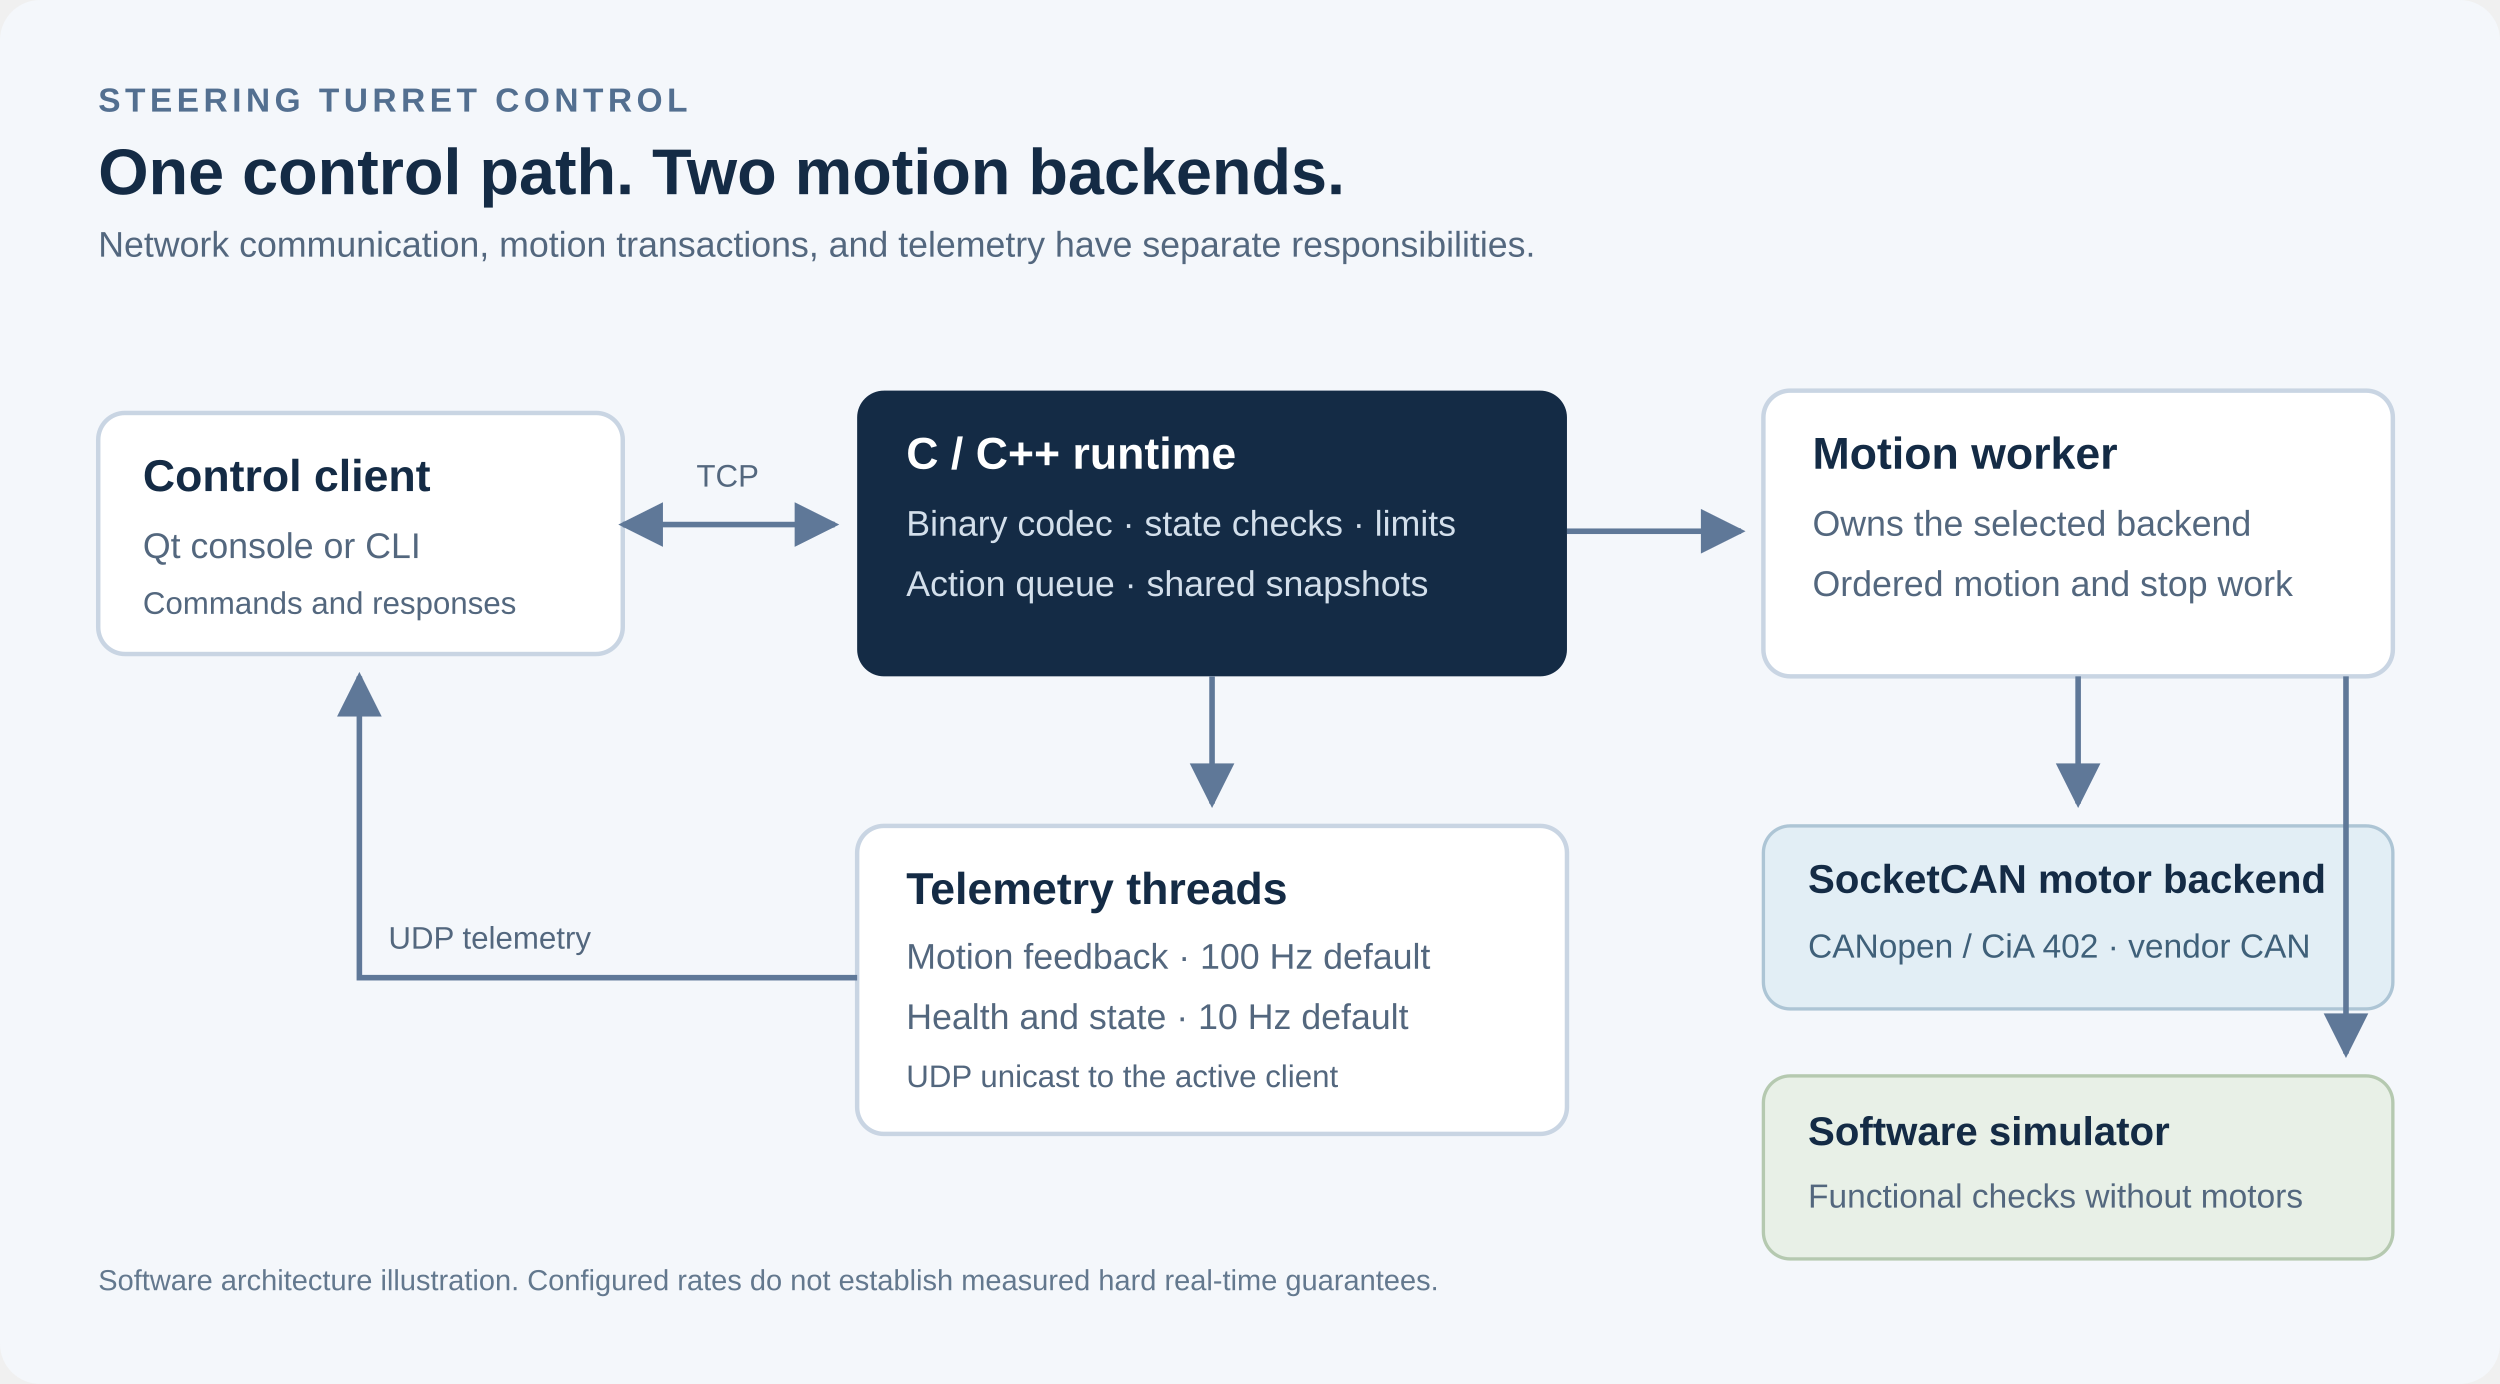
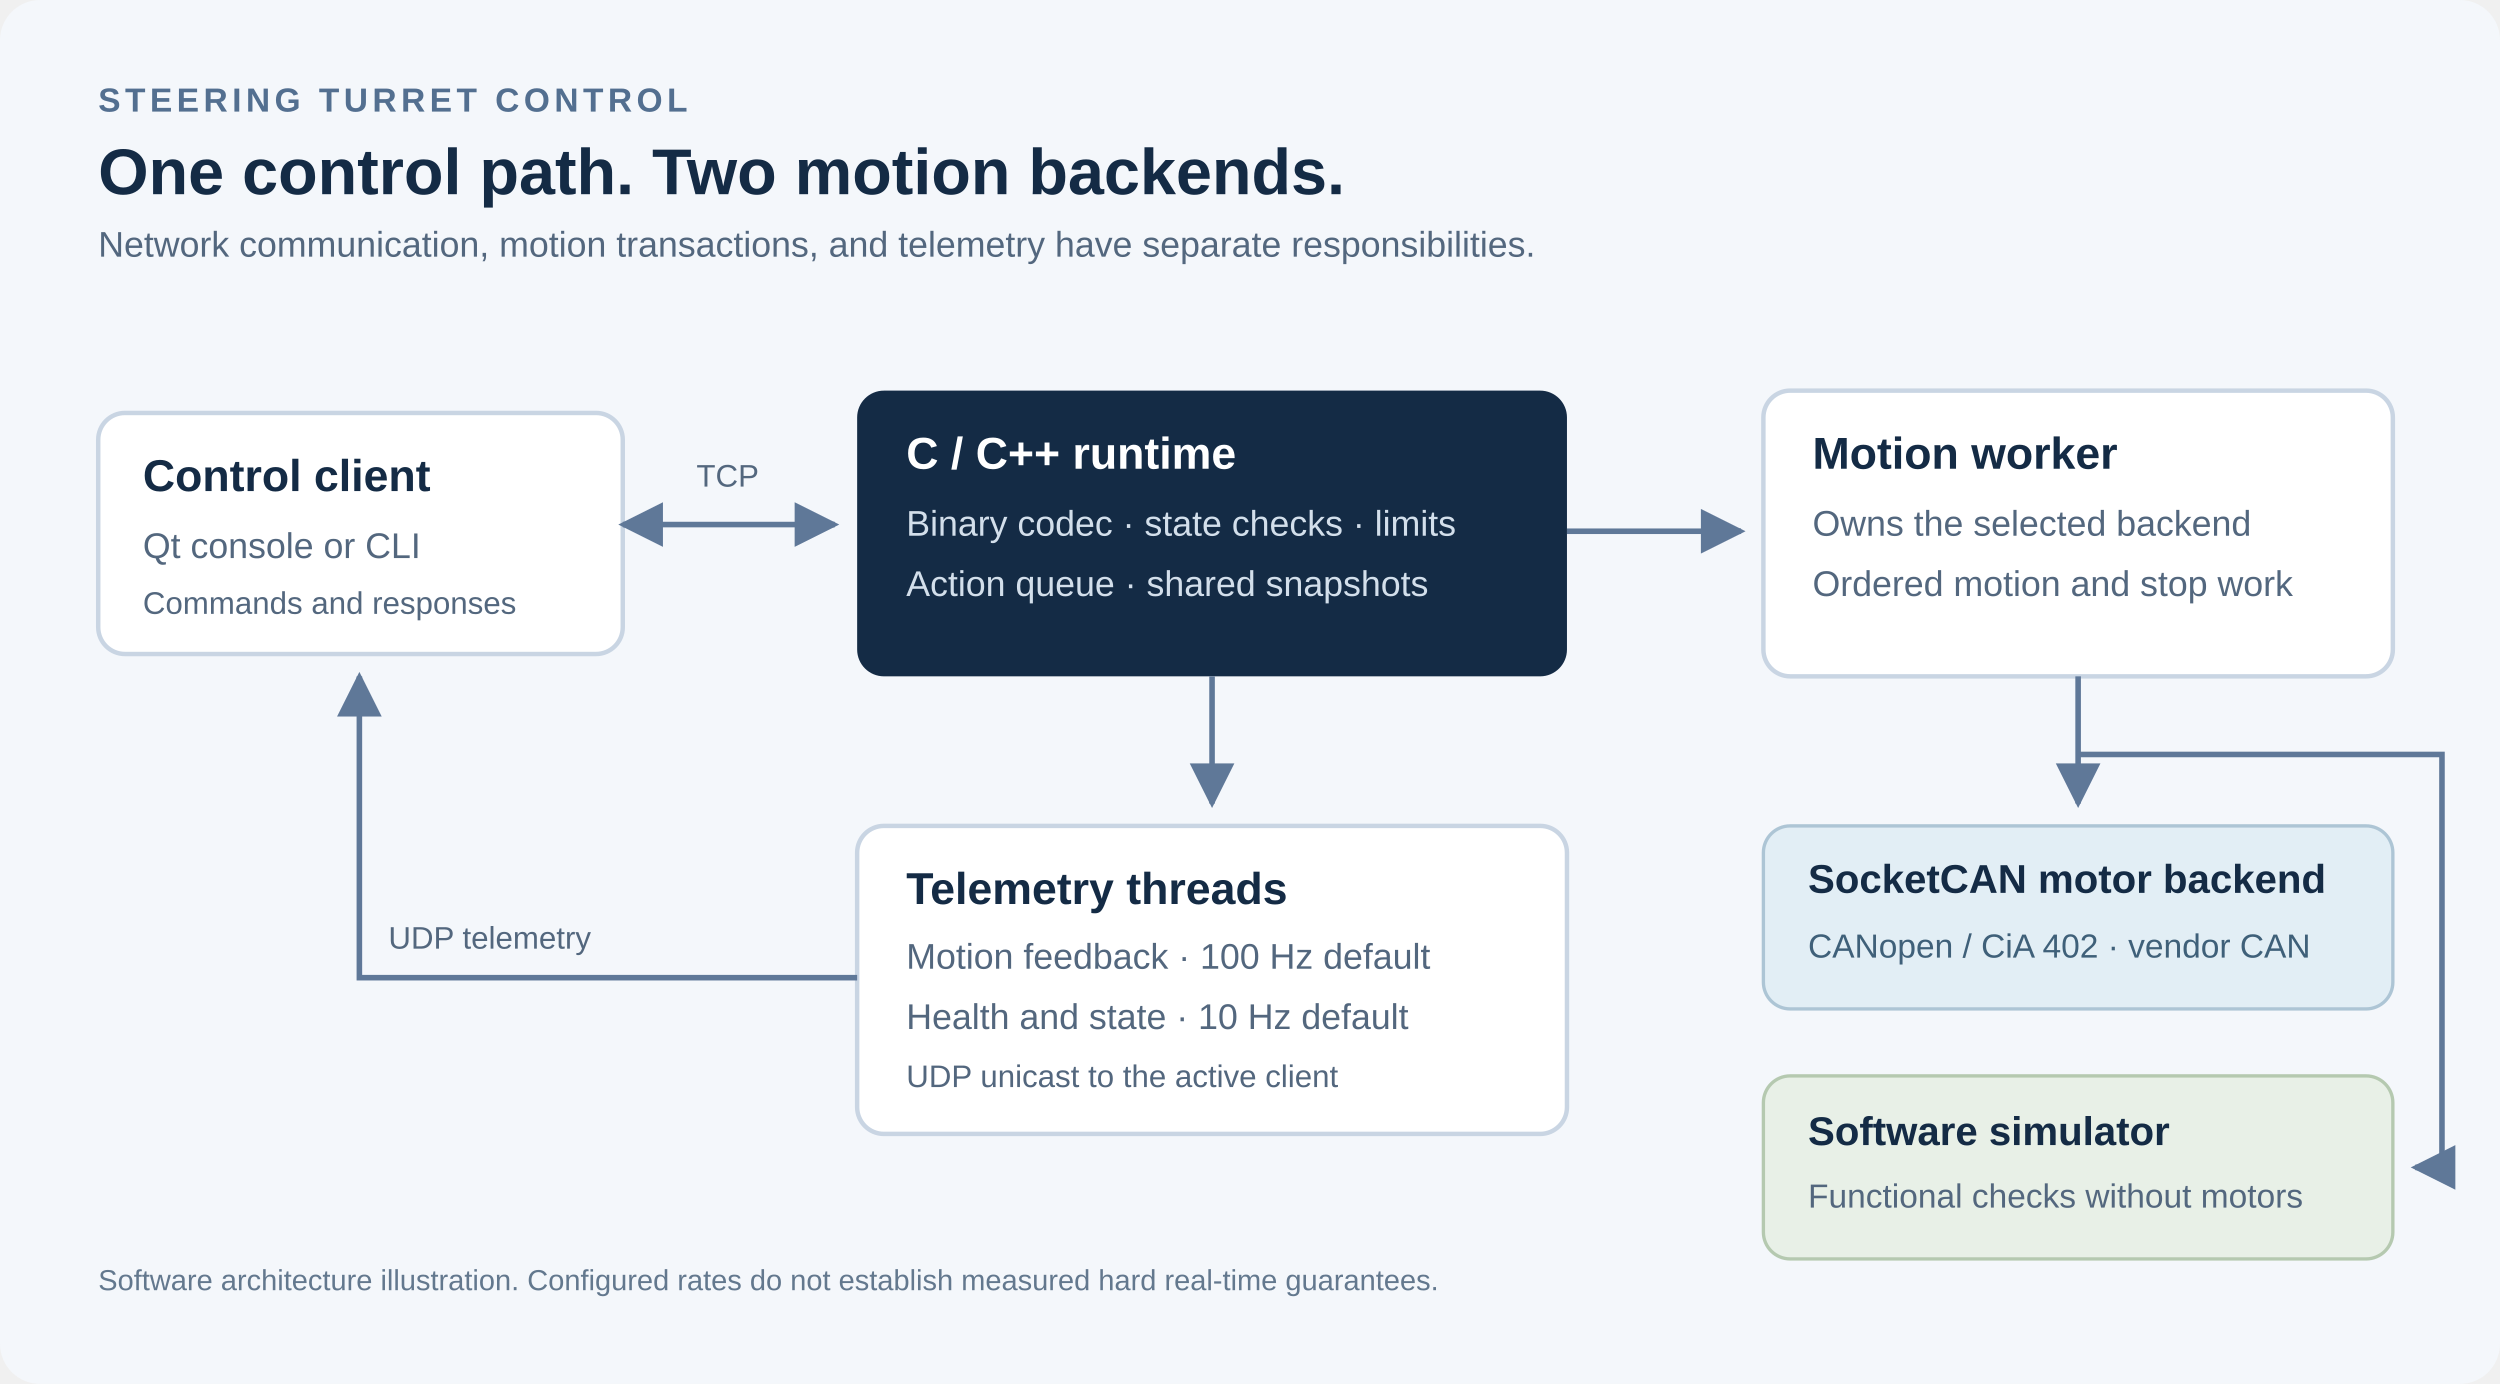
<svg xmlns="http://www.w3.org/2000/svg" width="1120" height="620" viewBox="0 0 1120 620" role="img" aria-labelledby="title desc">
  <defs>
    <marker id="arrow" viewBox="0 0 10 10" refX="9" refY="5" markerWidth="8" markerHeight="8" orient="auto-start-reverse">
      <path d="M0 0 L10 5 L0 10Z" fill="#5f7898" />
    </marker>
  </defs>
  <rect width="1120" height="620" rx="18" fill="#f4f7fb" />
  <g font-family="Arial, Helvetica, sans-serif">
    <text x="44" y="50" font-size="15" font-weight="700" letter-spacing="2" fill="#536f90">STEERING TURRET CONTROL</text>
    <text x="44" y="87" font-size="29" font-weight="700" fill="#142b45">One control path. Two motion backends.</text>
    <text x="44" y="115" font-size="16" fill="#53677e">Network communication, motion transactions, and telemetry have separate responsibilities.</text>
    <rect x="44" y="185" width="235" height="108" rx="12" fill="white" stroke="#c9d5e3" stroke-width="2" />
    <text x="64" y="220" font-size="20" font-weight="700" fill="#142b45">Control client</text>
    <text x="64" y="250" font-size="16" fill="#53677e">Qt console or CLI</text>
    <text x="64" y="275" font-size="14" fill="#53677e">Commands and responses</text>
    <rect x="384" y="175" width="318" height="128" rx="12" fill="#142b45" />
    <text x="406" y="210" font-size="20" font-weight="700" fill="white">C / C++ runtime</text>
    <text x="406" y="240" font-size="16" fill="#d3dfeb">Binary codec · state checks · limits</text>
    <text x="406" y="267" font-size="16" fill="#d3dfeb">Action queue · shared snapshots</text>
    <rect x="790" y="175" width="282" height="128" rx="12" fill="white" stroke="#c9d5e3" stroke-width="2" />
    <text x="812" y="210" font-size="20" font-weight="700" fill="#142b45">Motion worker</text>
    <text x="812" y="240" font-size="16" fill="#53677e">Owns the selected backend</text>
    <text x="812" y="267" font-size="16" fill="#53677e">Ordered motion and stop work</text>
    <path d="M279 235H374" stroke="#5f7898" stroke-width="2.5" fill="none" marker-start="url(#arrow)" marker-end="url(#arrow)" />
    <text x="326" y="218" text-anchor="middle" font-size="14" fill="#53677e">TCP</text>
    <path d="M702 238H780" stroke="#5f7898" stroke-width="2.5" fill="none" marker-end="url(#arrow)" />
    <rect x="384" y="370" width="318" height="138" rx="12" fill="white" stroke="#c9d5e3" stroke-width="2" />
    <text x="406" y="405" font-size="20" font-weight="700" fill="#142b45">Telemetry threads</text>
    <text x="406" y="434" font-size="16" fill="#53677e">Motion feedback · 100 Hz default</text>
    <text x="406" y="461" font-size="16" fill="#53677e">Health and state · 10 Hz default</text>
    <text x="406" y="487" font-size="14" fill="#53677e">UDP unicast to the active client</text>
    <path d="M543 303V360" stroke="#5f7898" stroke-width="2.5" fill="none" marker-end="url(#arrow)" />
    <path d="M384 438H161V303" stroke="#5f7898" stroke-width="2.5" fill="none" marker-end="url(#arrow)" />
    <text x="174" y="425" font-size="14" fill="#53677e">UDP telemetry</text>
    <rect x="790" y="370" width="282" height="82" rx="12" fill="#e2eef5" stroke="#adc5d5" stroke-width="1.5" />
    <text x="810" y="400" font-size="18" font-weight="700" fill="#142b45">SocketCAN motor backend</text>
    <text x="810" y="429" font-size="15" fill="#3f6079">CANopen / CiA 402 · vendor CAN</text>
    <rect x="790" y="482" width="282" height="82" rx="12" fill="#e8f0e7" stroke="#b5c9b0" stroke-width="1.5" />
    <text x="810" y="513" font-size="18" font-weight="700" fill="#142b45">Software simulator</text>
    <text x="810" y="541" font-size="15" fill="#53677e">Functional checks without motors</text>
    <path d="M931 303V360" stroke="#5f7898" stroke-width="2.5" fill="none" marker-end="url(#arrow)" />
-     <path d="M1051 303V472" stroke="#5f7898" stroke-width="2.5" fill="none" marker-end="url(#arrow)" />
+     <path d="M931 338H1094V523H1082" stroke="#5f7898" stroke-width="2.5" fill="none" marker-end="url(#arrow)" />
    <text x="44" y="578" font-size="13" fill="#63788e">Software architecture illustration. Configured rates do not establish measured hard real-time guarantees.</text>
  </g>
</svg>
